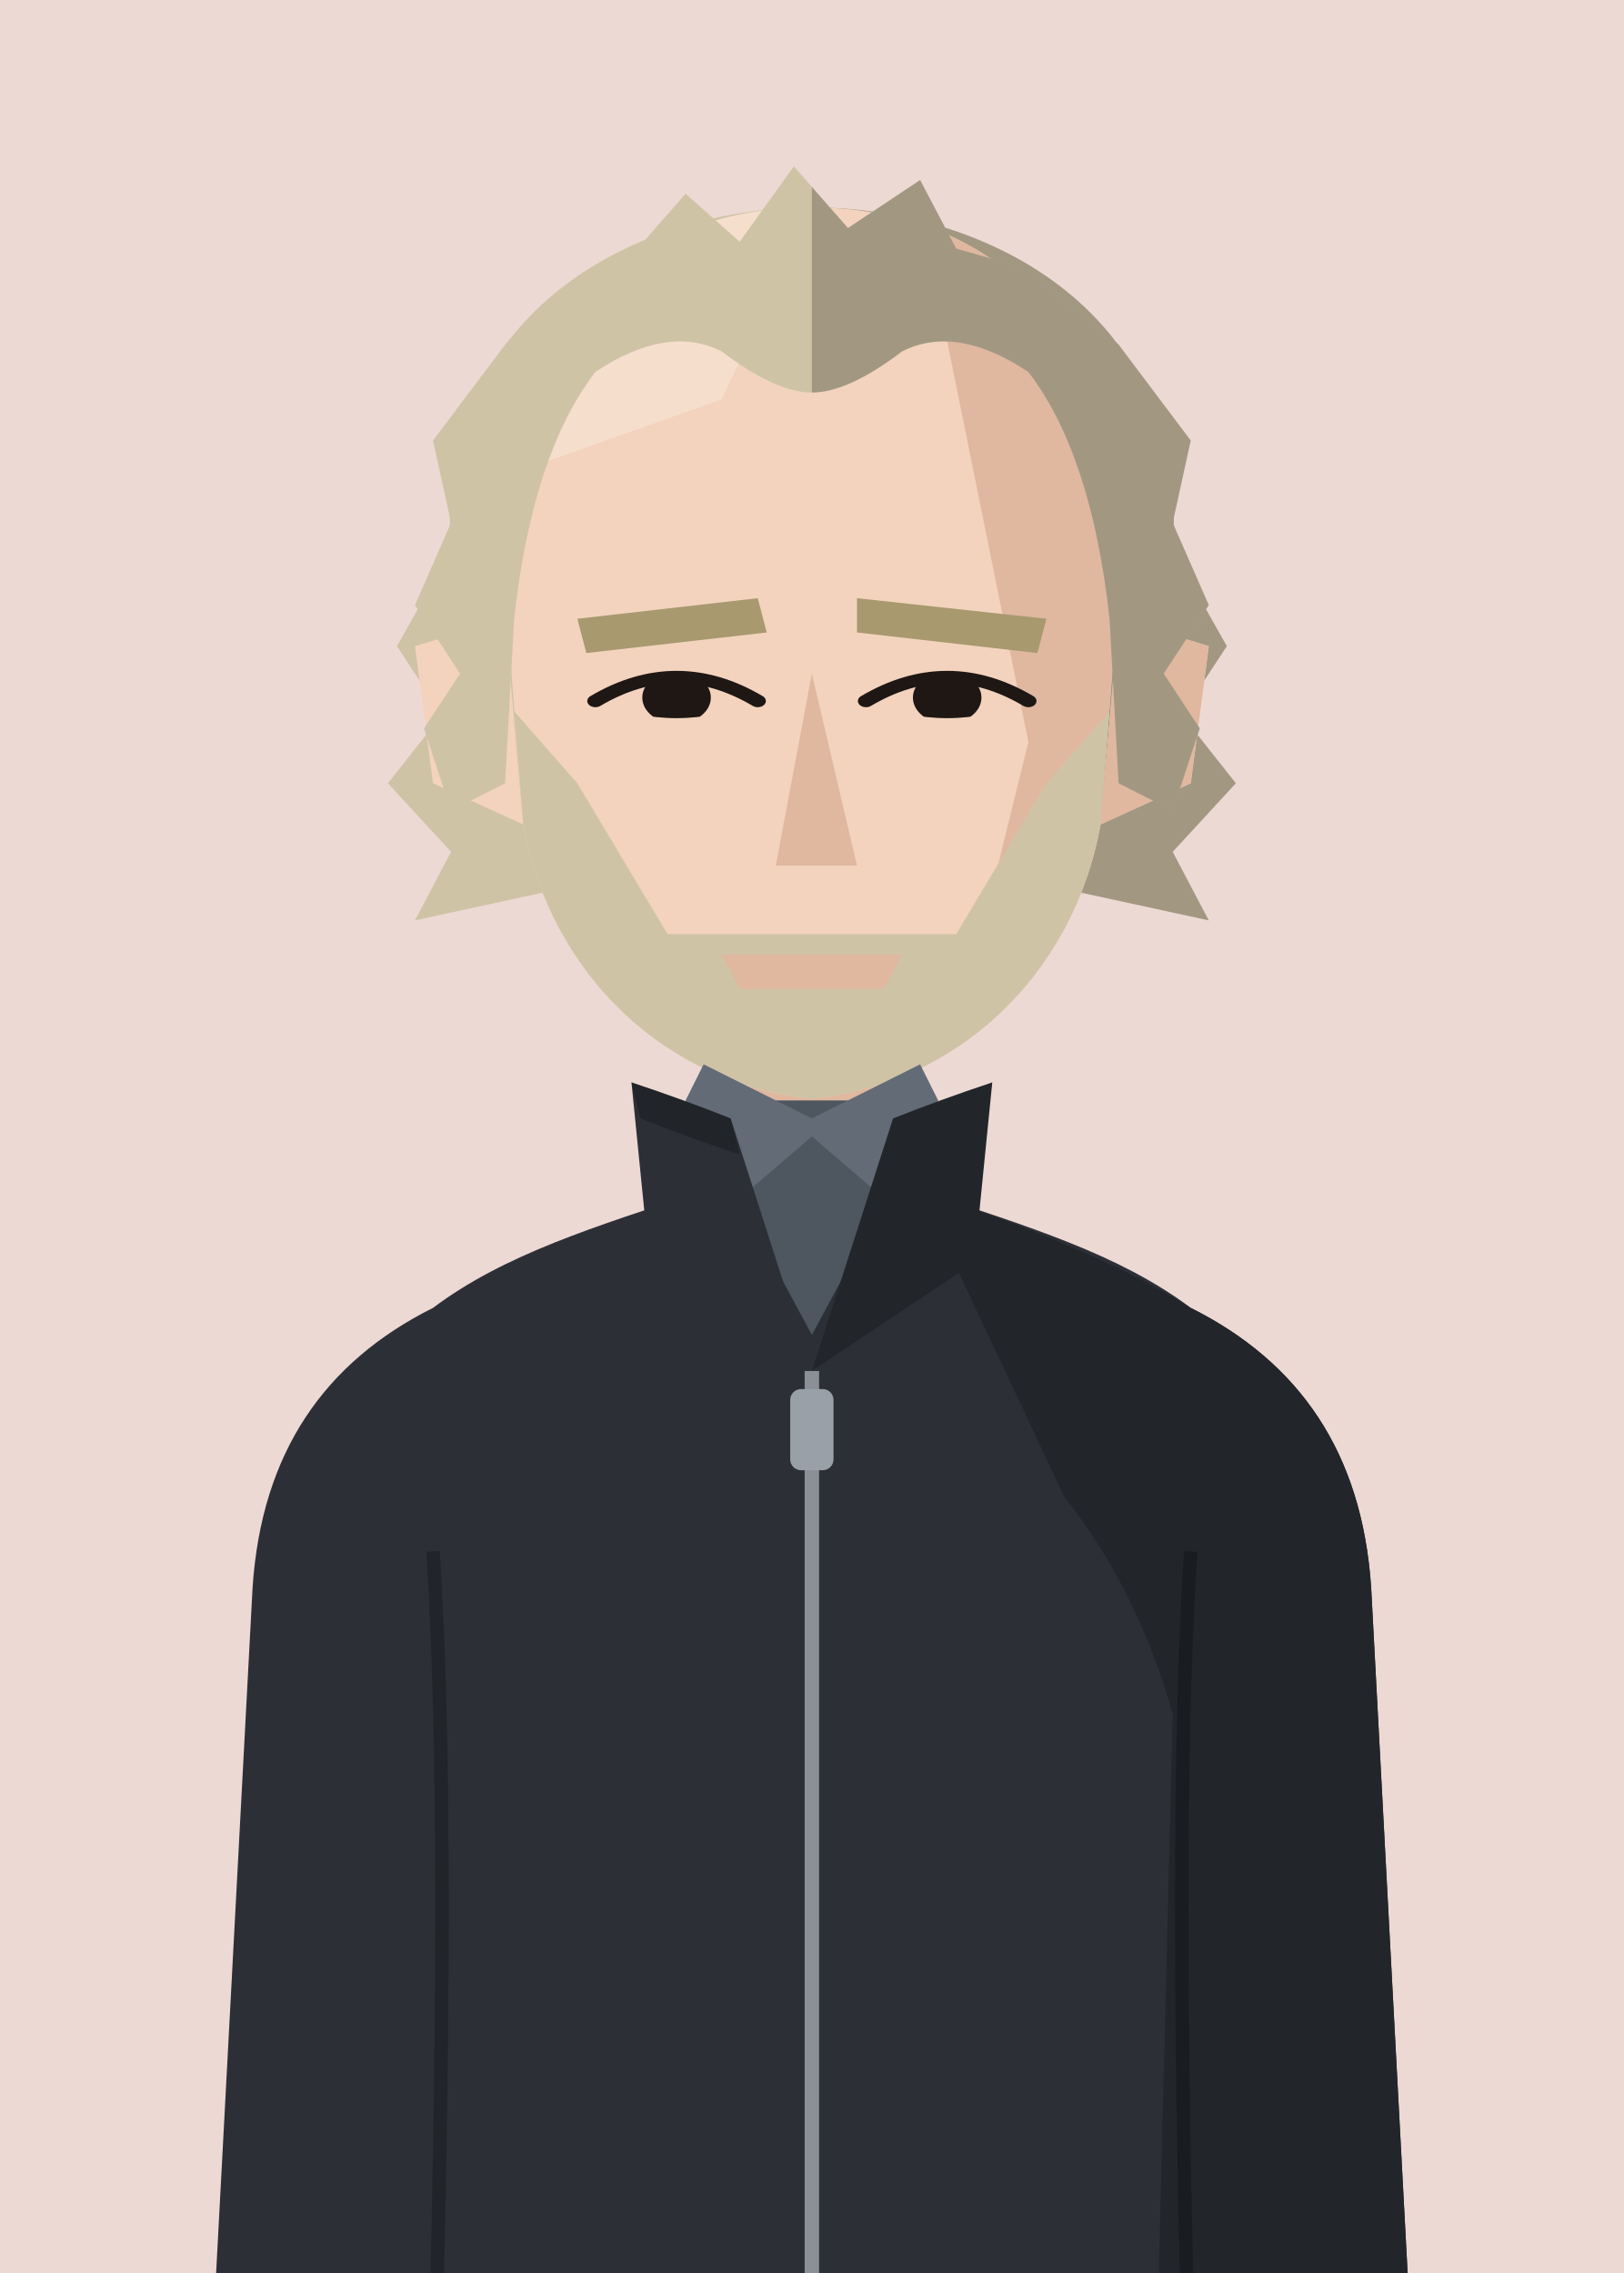
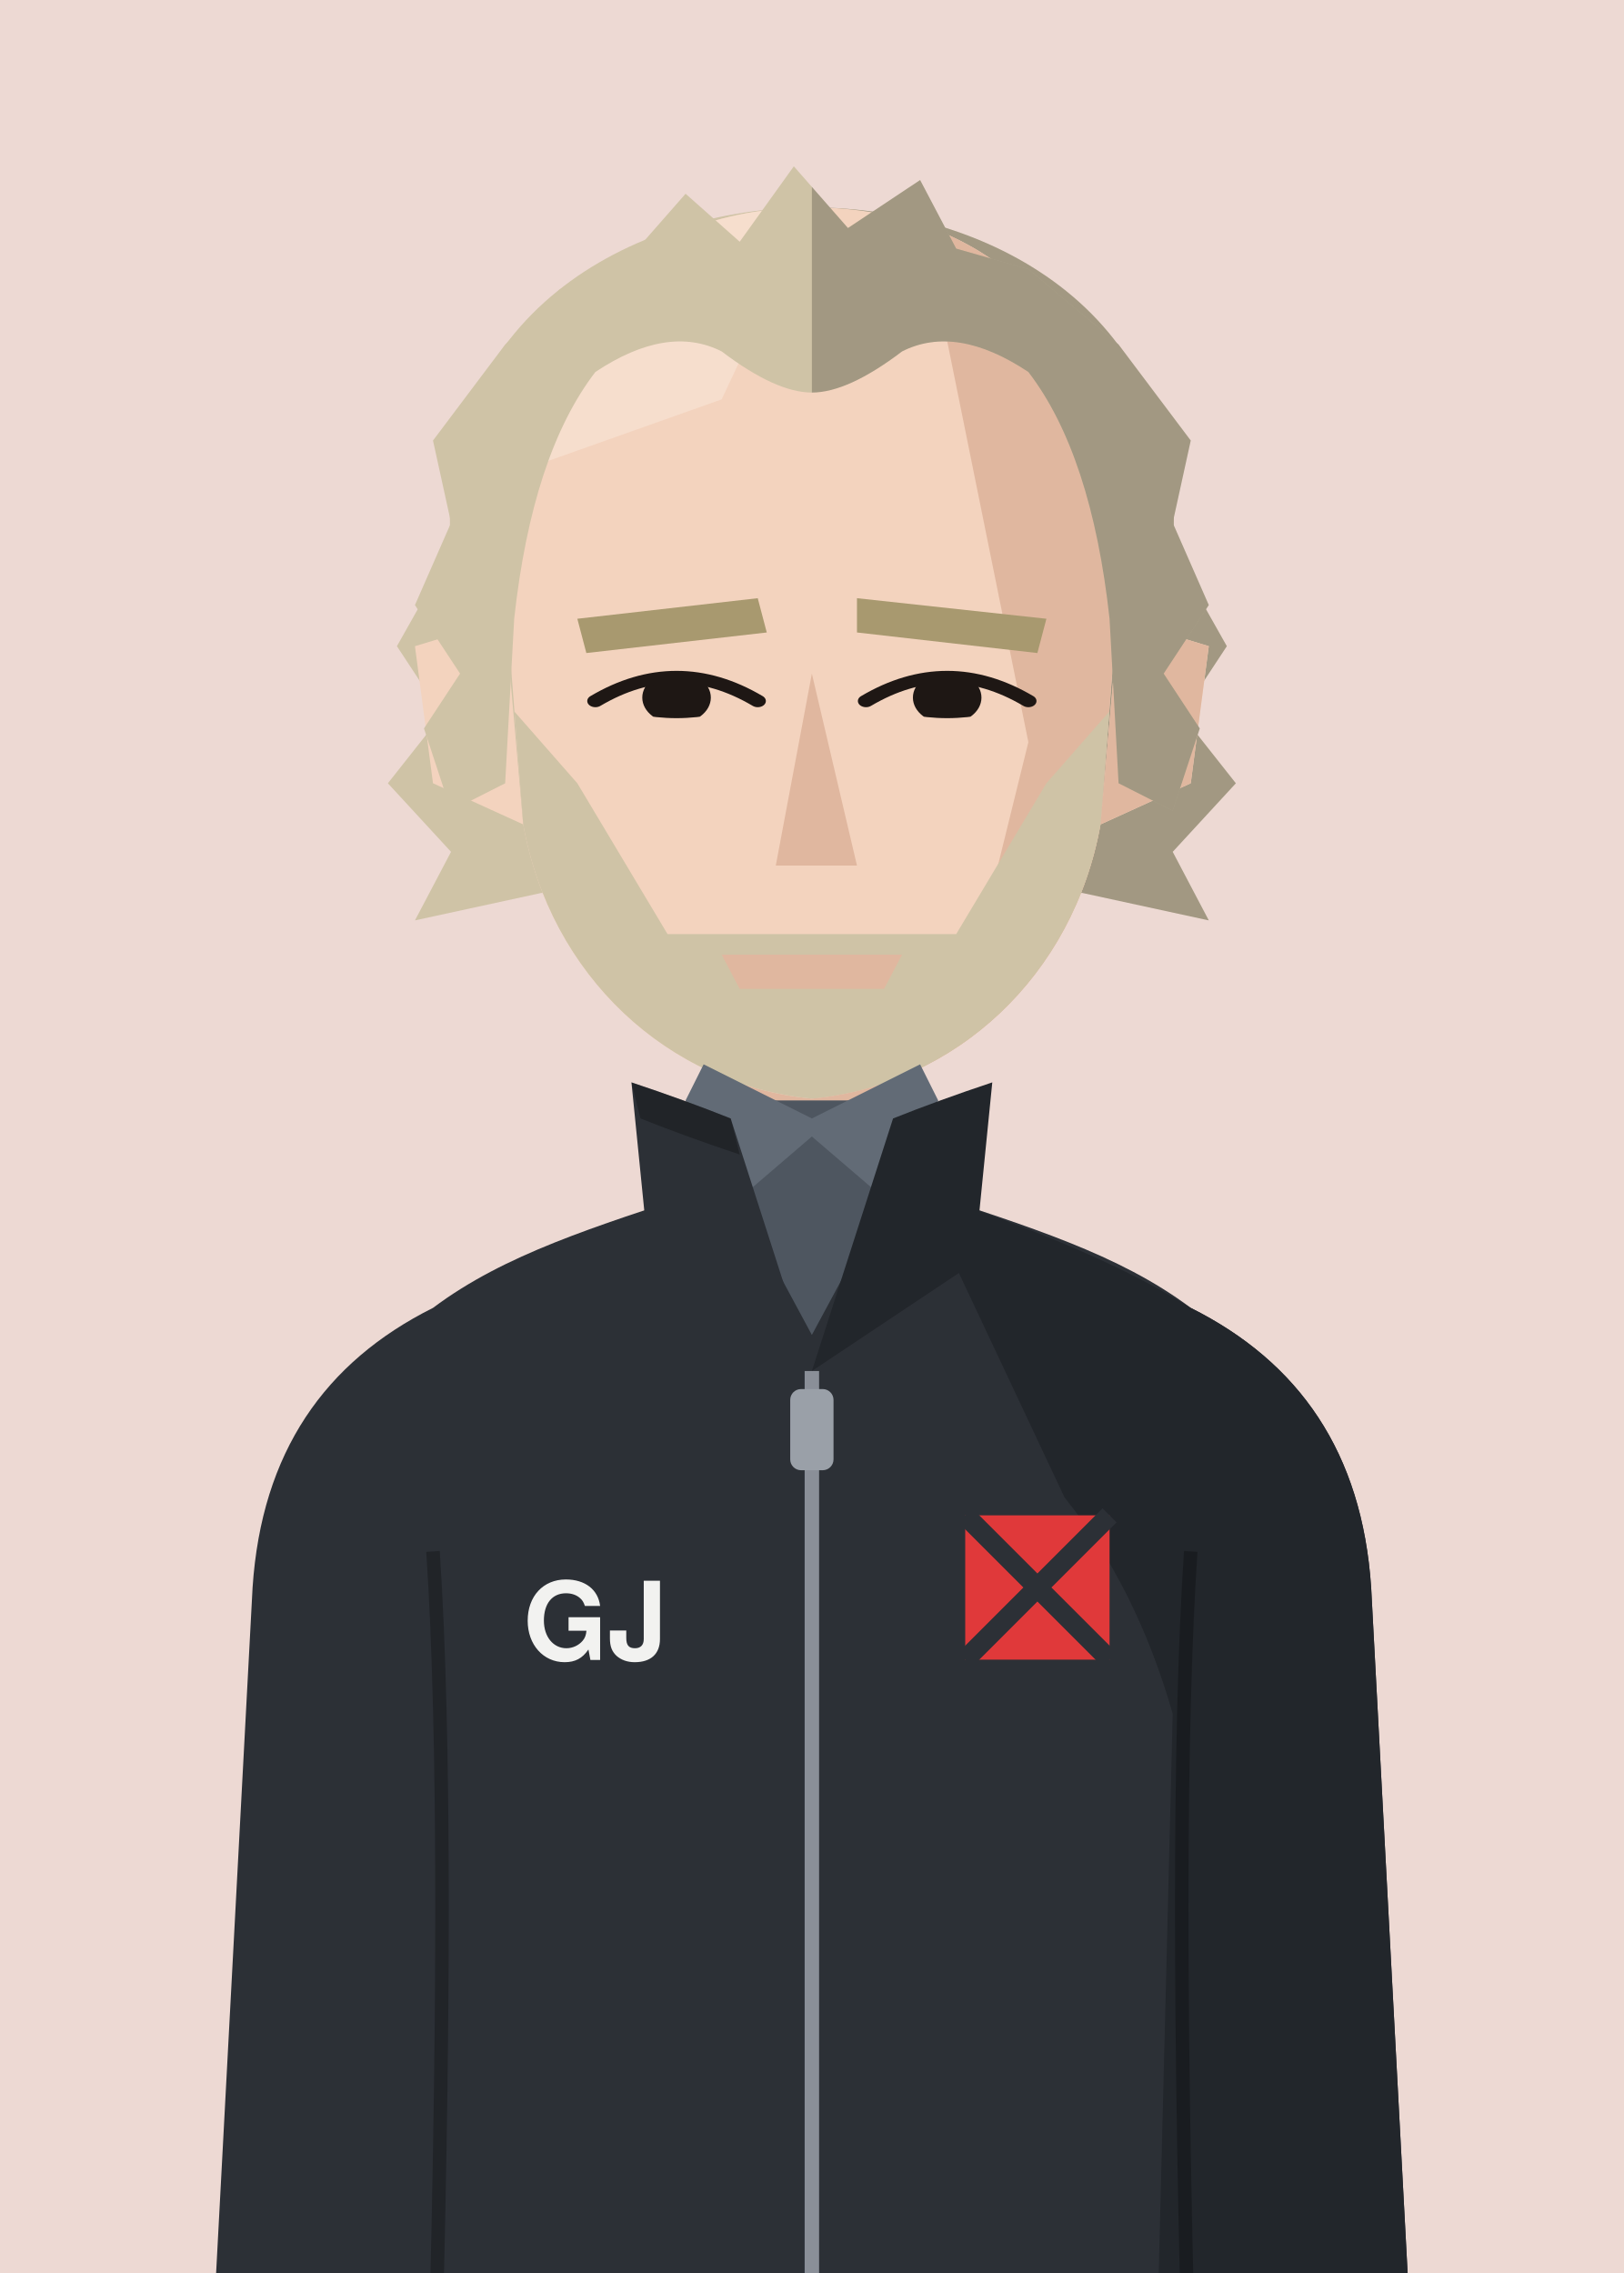
<svg xmlns="http://www.w3.org/2000/svg" viewBox="10 20 180 252">
  <defs>
    <clipPath id="vf">
      <path d="M53,330 L57,246 Q59,226 61,204 C66,200 73,197 80,195.5 Q100,240 120,195.5 C127,197 134,200 139,204 Q141,226 143,246 L147,330 Z" />
    </clipPath>
    <clipPath id="hf">
      <path d="M66,96 C64,58 80,40 100,40 C120,40 136,58 134,96 L132,130 C129,152 116,168 100,170 C84,168 71,152 68,130 Z" />
    </clipPath>
    <clipPath id="rf">
      <rect x="100" y="0" width="100" height="300" />
    </clipPath>
    <clipPath id="ef">
      <path d="M76,112 Q85,105 94,112 Q85,117 76,112 Z" />
      <path d="M106,112 Q115,105 124,112 Q115,117 106,112 Z" />
    </clipPath>
    <clipPath id="cf">
      <rect x="0" y="92" width="200" height="300" />
    </clipPath>
  </defs>
  <rect width="200" height="280" fill="#EDD9D3" />
  <g transform="translate(0,-40)">
    <g transform="translate(0,83) scale(1,0.76) translate(0,-40)" fill="#CFC3A6">
      <path d="M60,90 C58,56 80,40 100,40 C120,40 142,56 140,90 L146,104 L141,114 L147,124 L140,134 L144,144 L130,140 L70,140 L56,144 L60,134 L53,124 L59,114 L54,104 Z" />
      <g clip-path="url(#rf)" fill="#000" opacity=".22">
        <path d="M60,90 C58,56 80,40 100,40 C120,40 142,56 140,90 L146,104 L141,114 L147,124 L140,134 L144,144 L130,140 L70,140 L56,144 L60,134 L53,124 L59,114 L54,104 Z" />
      </g>
    </g>
    <rect x="88" y="171" width="24" height="37" fill="#F3D3BE" />
    <path d="M88,193 C76,197 66,200 58,206 C46,212 40,222 39,236 L35,330 L50,330 L56,250 Q59,240 64,238 L136,238 Q141,240 144,250 L150,330 L165,330 L161,236 C160,222 154,212 142,206 C134,200 124,197 112,193" fill="#F3D3BE" />
    <g fill="#E0B79F">
      <path d="M112,193 C124,197 134,200 142,206 C154,212 160,222 161,236 L165,330 L150,330 L144,250 Q141,240 136,238 L120,238 Z" />
      <path d="M58,206 C46,212 40,222 39,236 L40,246 C42,231 47,219 60,211 Z" fill="#F8E2D3" opacity=".6" />
      <polygon points="100,171 112,171 112,200 106,200" />
      <path d="M88,179 L112,179 L112,189 Q100,192 88,189 Z" />
    </g>
    <g transform="translate(0,83) scale(1,0.76) translate(0,-40)">
      <g fill="#F3D3BE">
        <path d="M66,100 L56,104 L58,124 L68,130 Z" />
        <path d="M134,100 L144,104 L142,124 L132,130 Z" />
        <path d="M66,96 C64,58 80,40 100,40 C120,40 136,58 134,96 L132,130 C129,152 116,168 100,170 C84,168 71,152 68,130 Z" />
      </g>
      <path d="M134,100 L144,104 L142,124 L132,130 Z" fill="#E0B79F" />
      <g clip-path="url(#hf)">
        <polygon points="112,40 140,40 140,180 100,180 100,170 118,150 124,118 120,92" fill="#E0B79F" />
        <polygon points="60,40 100,40 90,68 60,82" fill="#F8E2D3" opacity=".7" />
      </g>
      <g fill="#A8996F">
        <polygon points="74,100 94,97 95,102 75,105" />
        <polygon points="105,97 126,100 125,105 105,102" />
      </g>
      <g clip-path="url(#ef)" fill="#1E1714">
        <circle cx="85" cy="111.5" r="3.8" />
        <circle cx="115" cy="111.5" r="3.8" />
      </g>
      <g fill="none" stroke="#1E1714" stroke-width="1.8" stroke-linecap="round">
        <path d="M76,112 Q85,105 94,112" />
        <path d="M106,112 Q115,105 124,112" />
      </g>
      <polygon points="100,108 105,136 96,136" fill="#E0B79F" />
      <path d="M89,151 L100,148 L111,151 Q100,158 89,151 Z" fill="#E0B79F" />
      <g clip-path="url(#hf)" fill="#CFC3A6">
        <path d="M66,112 L74,124 L84,146 L116,146 L126,124 L134,112 L134,180 L66,180 Z" />
      </g>
      <path d="M90,149 L110,149 L108,154 L92,154 Z" fill="#E0B79F" />
      <g fill="#CFC3A6">
        <path d="M60,128 L57,116 L61,108 L56,98 L60,86 L58,74 L66,60 L72,52 L80,47 L86,38 L92,45 L98,34 L104,43 L112,36 L116,46 L124,49 L134,60 L142,74 L140,86 L144,98 L139,108 L143,116 L140,128 L134,124 L133,100 Q131,76 124,64 Q116,57 110,61 Q104,67 100,67 Q96,67 90,61 Q84,57 76,64 Q69,76 67,100 L66,124 Z" />
        <g clip-path="url(#rf)" fill="#000" opacity=".22">
          <path d="M60,128 L57,116 L61,108 L56,98 L60,86 L58,74 L66,60 L72,52 L80,47 L86,38 L92,45 L98,34 L104,43 L112,36 L116,46 L124,49 L134,60 L142,74 L140,86 L144,98 L139,108 L143,116 L140,128 L134,124 L133,100 Q131,76 124,64 Q116,57 110,61 Q104,67 100,67 Q96,67 90,61 Q84,57 76,64 Q69,76 67,100 L66,124 Z" />
        </g>
      </g>
    </g>
    <path d="M88,192 C76,196 66,199 58,205 C46,211 39,221 38,236 L33,330 L167,330 L162,236 C161,221 154,211 142,205 C134,199 124,196 112,192 Z" fill="#2C3036" />
    <path d="M112,192 C124,196 134,200 142,205 C154,211 161,221 162,236 L167,330 L138,330 L140,250 Q136,236 128,226 Z" fill="#22262B" />
    <path d="M58,232 Q60,262 58,330 M142,232 Q140,262 142,330" stroke="#000" stroke-opacity=".25" stroke-width="1.5" fill="none" />
    <path d="M86,182 L114,182 L100,208 Z" fill="#4E5660" />
    <path d="M86,182 L93,192 L100,186 L107,192 L114,182 L112,178 L100,184 L88,178 Z" fill="#626B76" />
    <path d="M80,180 Q86,182 91,184 L100,212 L82,200 Z" fill="#2C3036" />
    <path d="M120,180 Q114,182 109,184 L100,212 L118,200 Z" fill="#22262B" />
    <path d="M80,180 Q86,182 91,184 L92,188 Q86,186 81,184 Z" fill="#000" opacity=".25" />
    <path d="M100,212 L100,330" stroke="#8A8F98" stroke-width="1.6" />
    <rect x="97.6" y="214" width="4.8" height="9" rx="1.2" fill="#9AA0A8" />
+     <text x="76" y="244" text-anchor="middle" font-family="Helvetica, Arial, sans-serif" font-weight="bold" font-size="12" fill="#F2F2F0">GJ</text>
+     <g transform="translate(125,236)">
+       <rect x="-8" y="-8" width="16" height="16" fill="#E0393A" />
+       <path d="M-8,-8 L8,8 M8,-8 L-8,8" stroke="#2C3036" stroke-width="2.2" />
+     </g>
  </g>
</svg>
